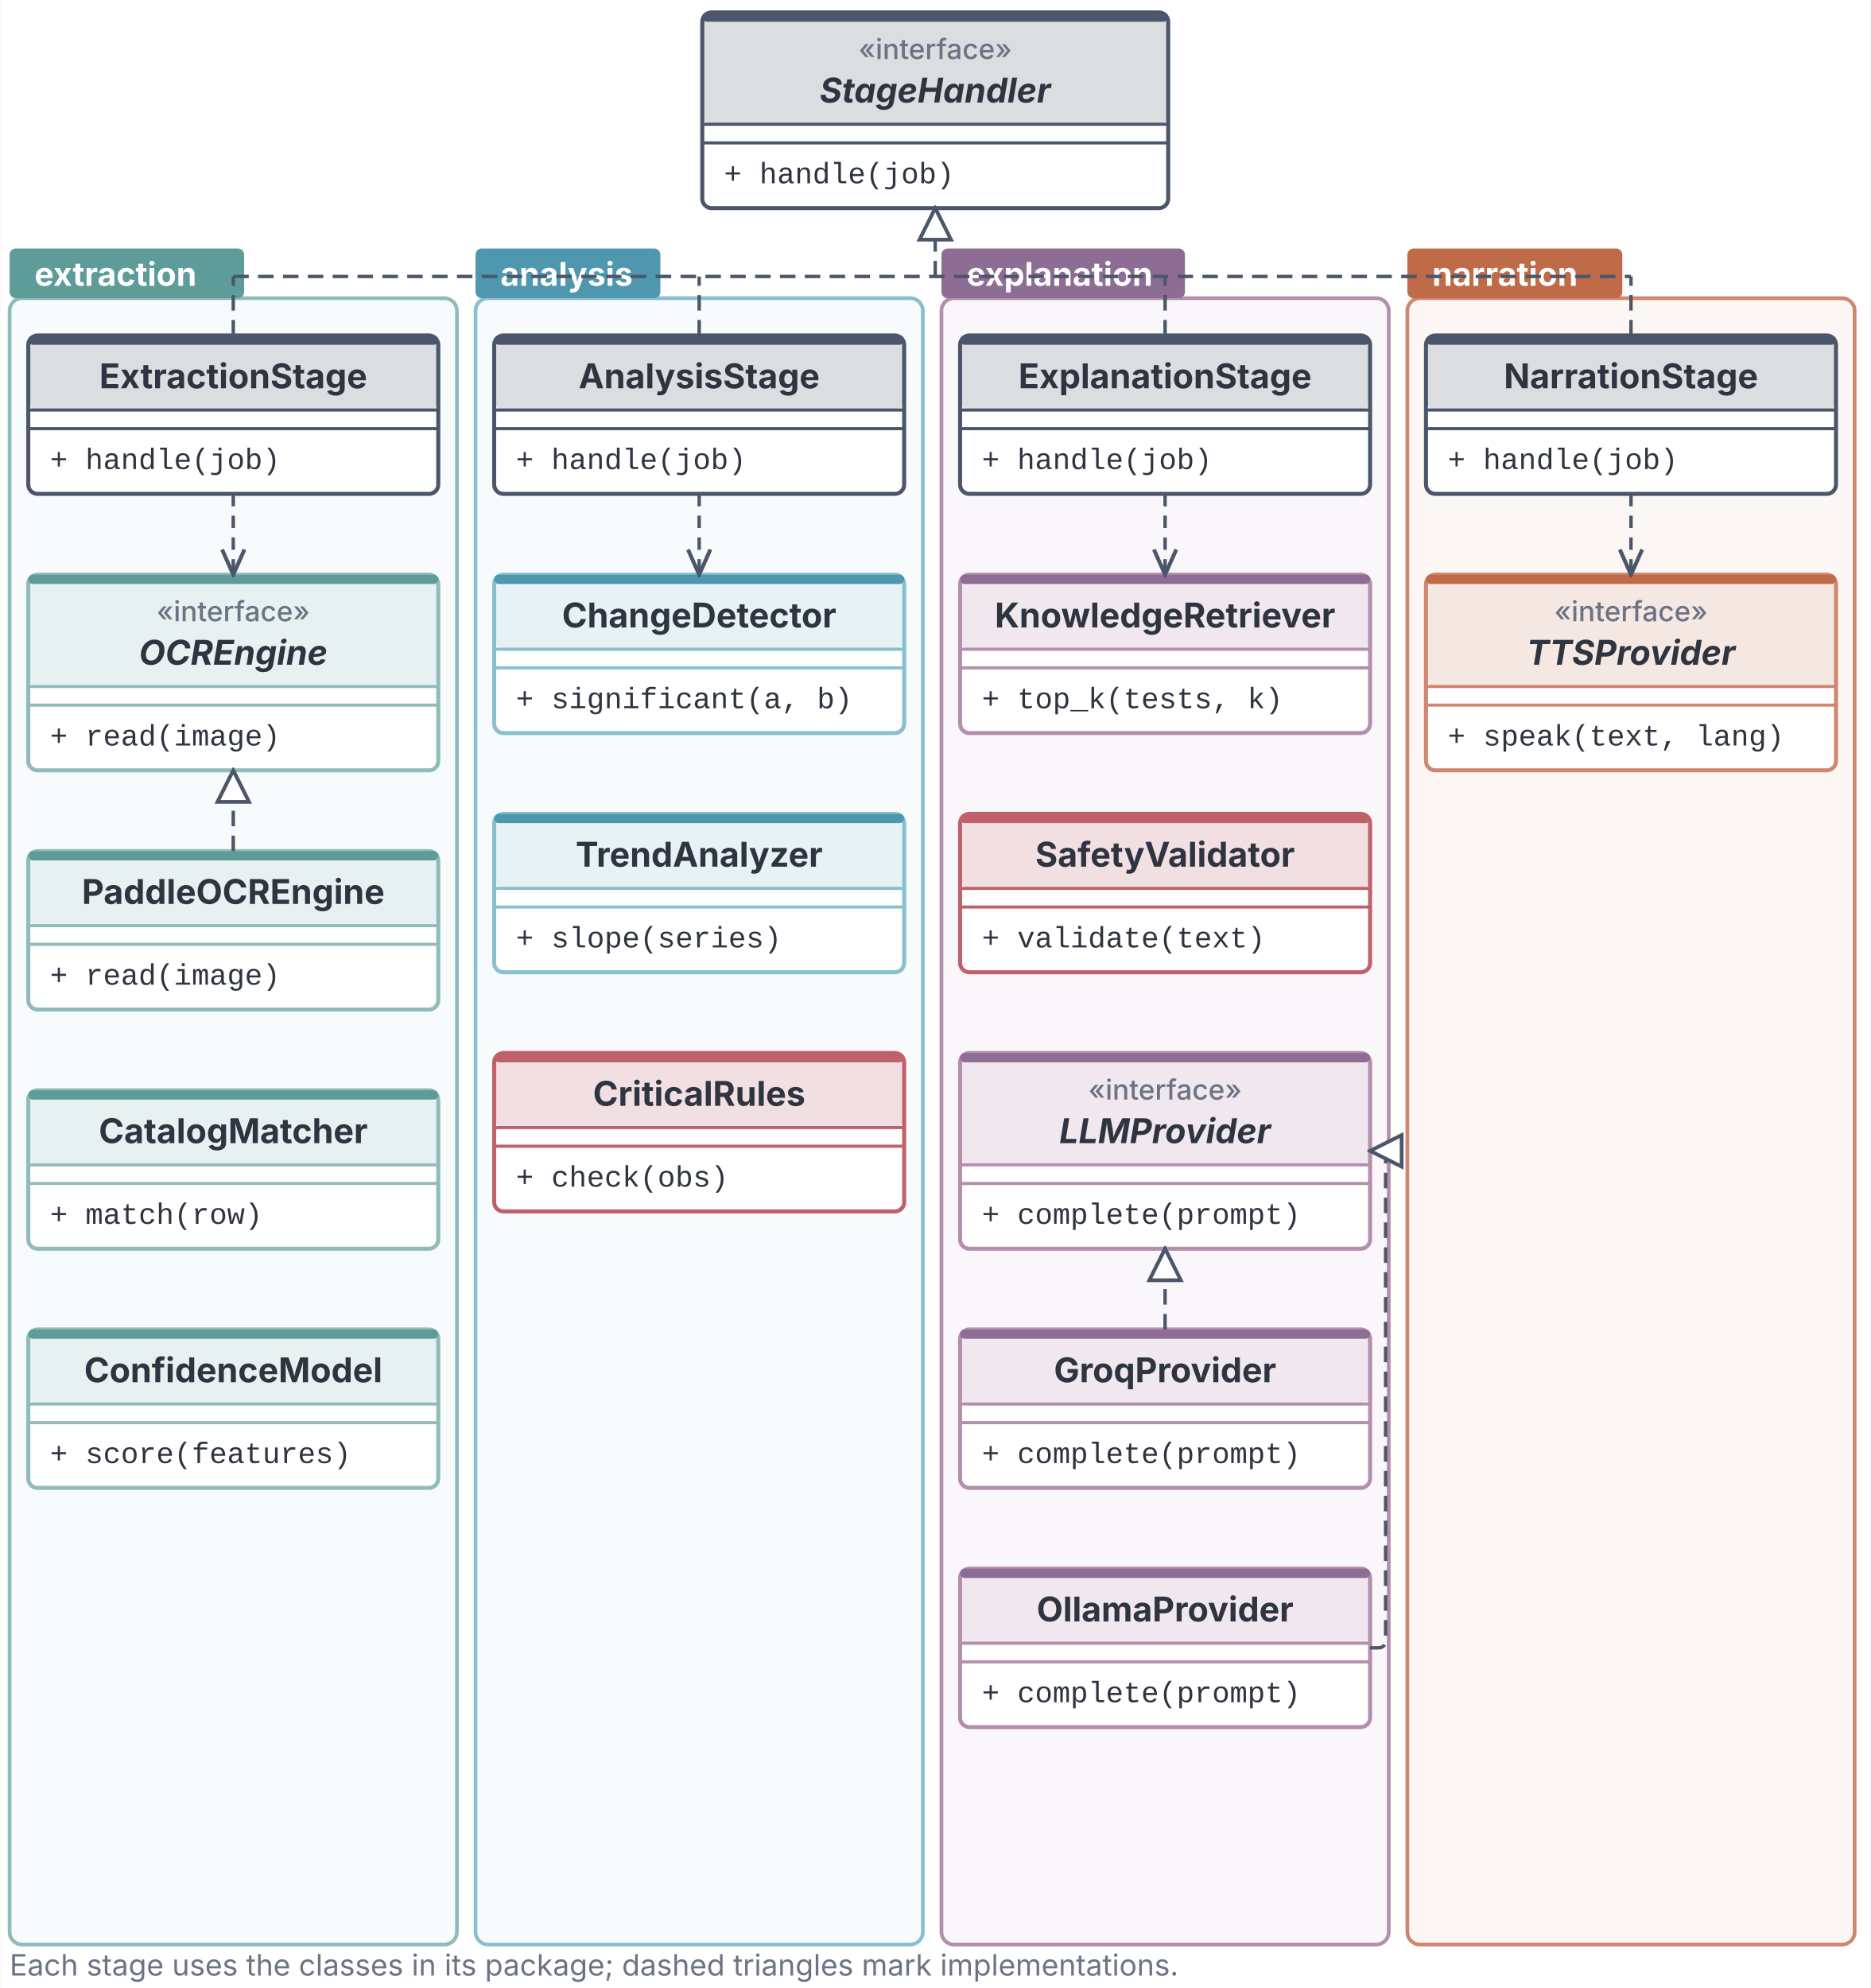
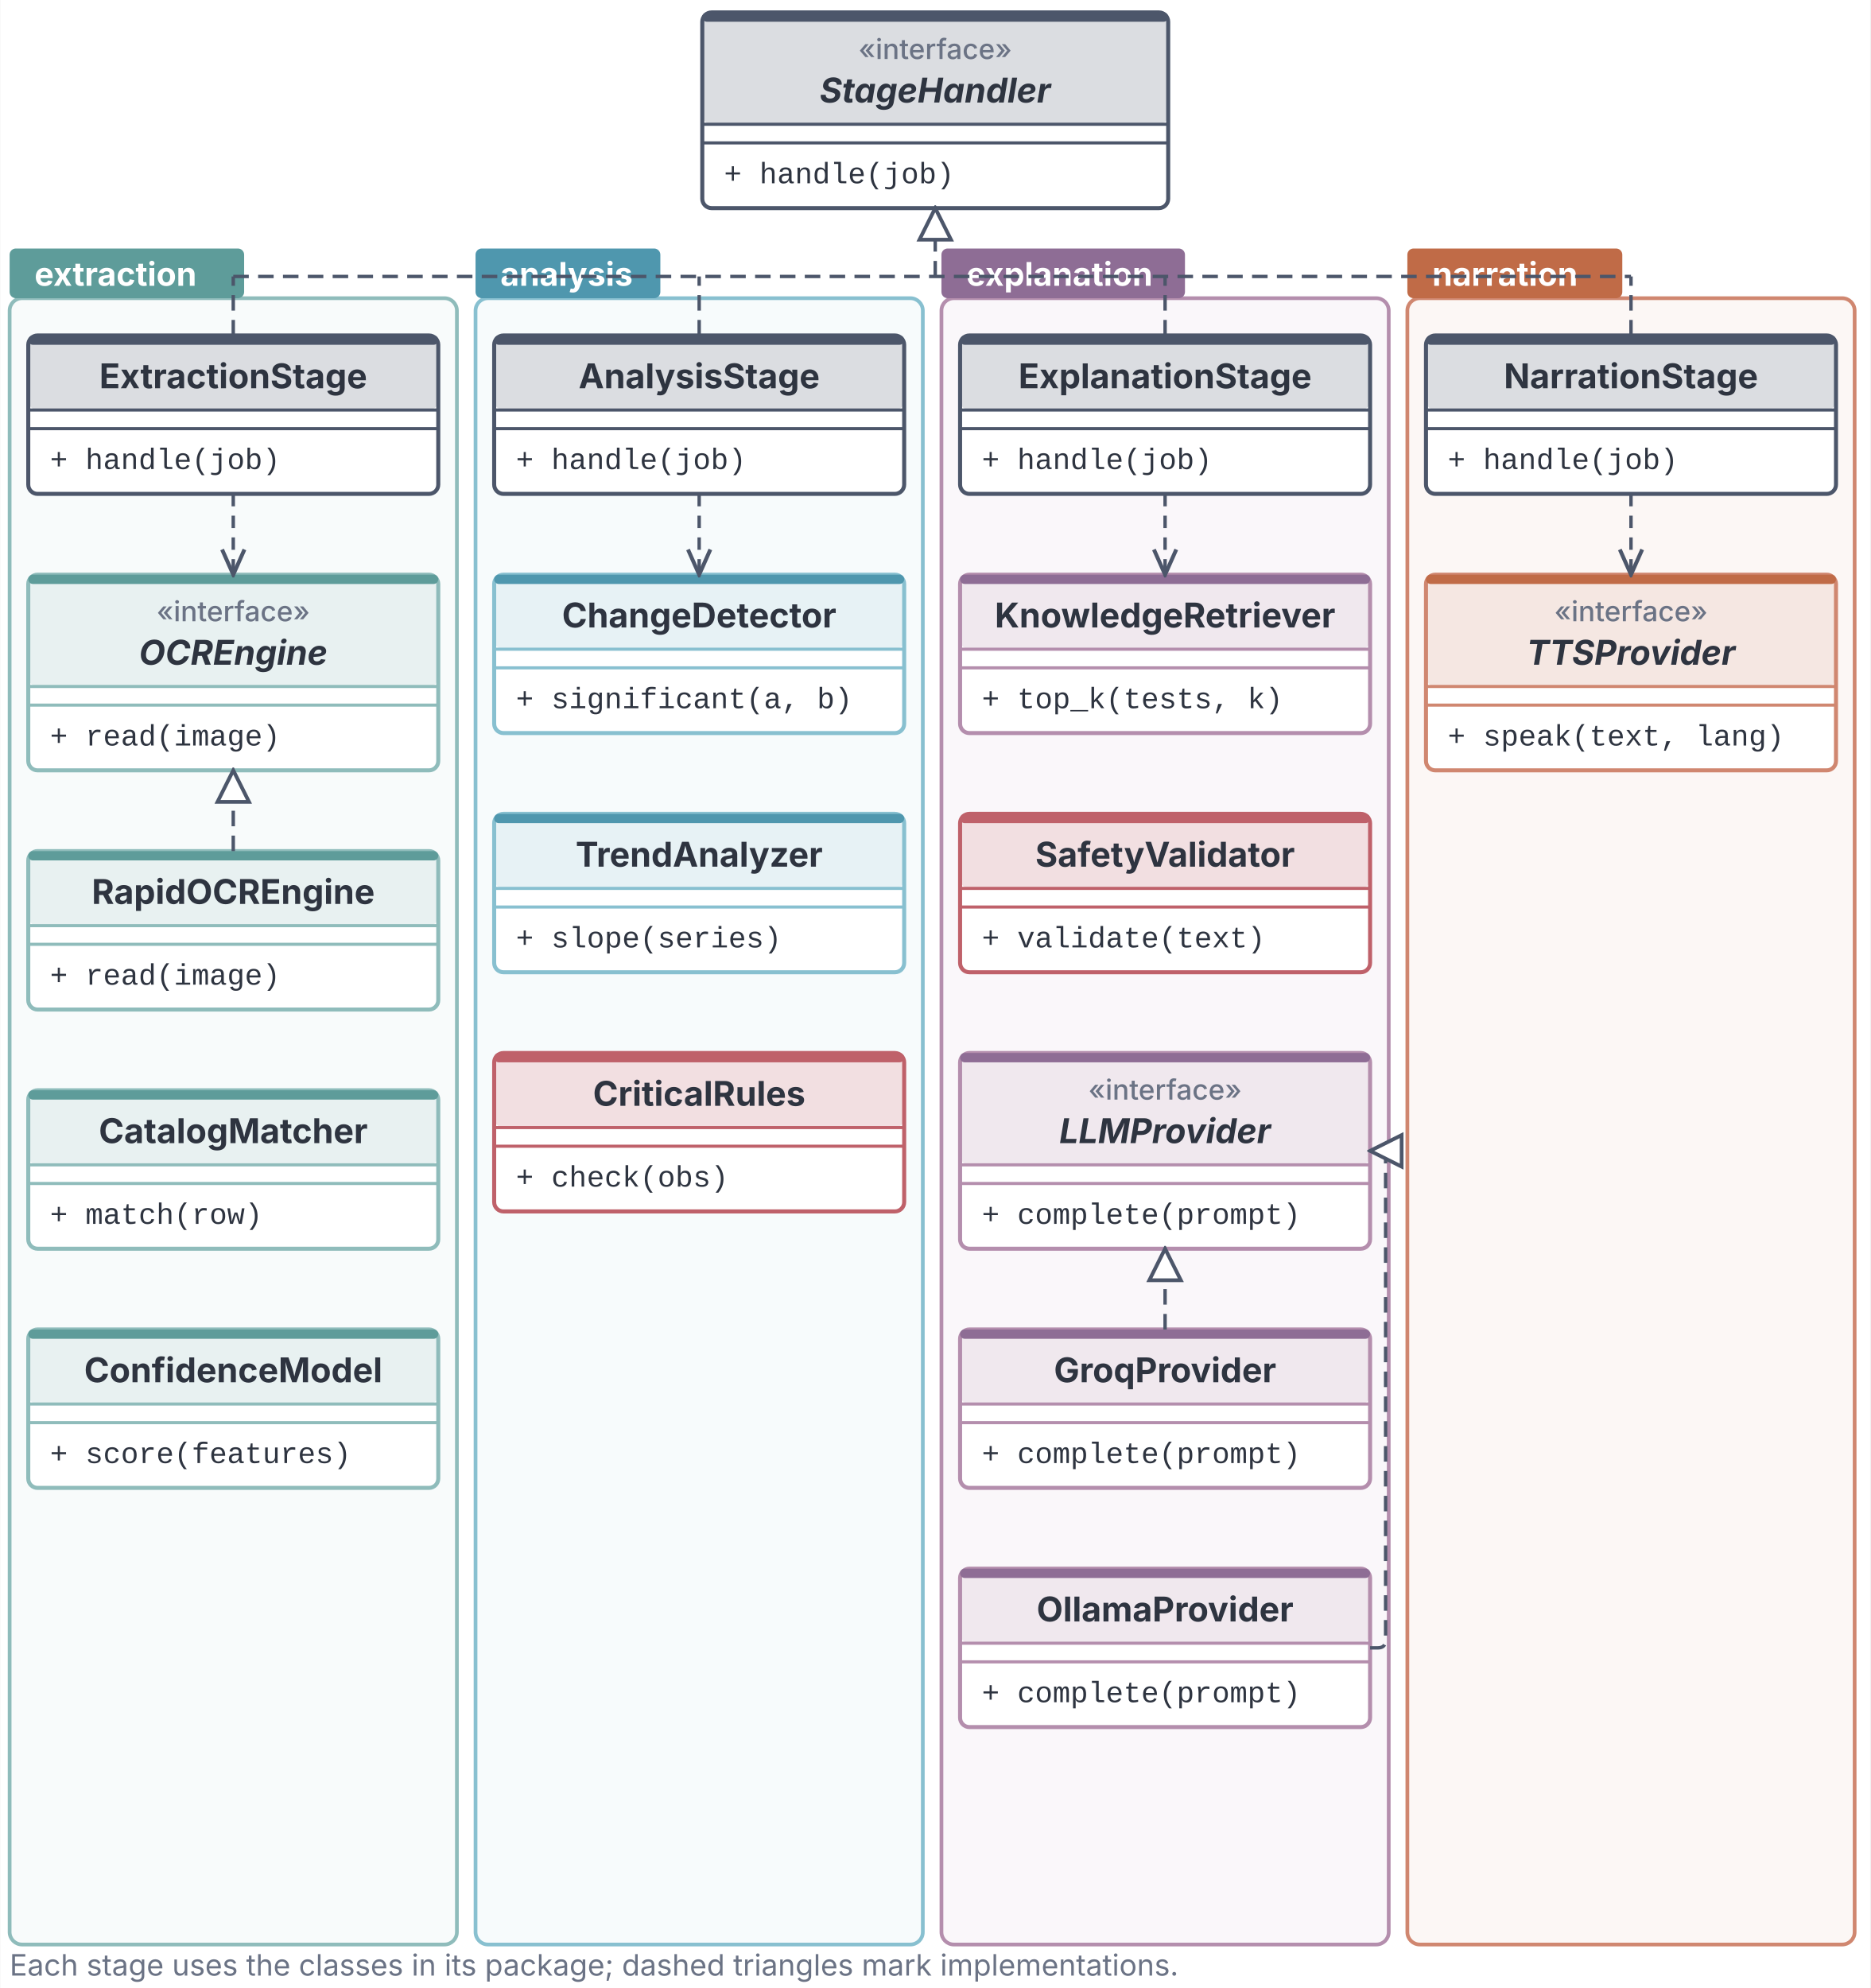
<svg xmlns="http://www.w3.org/2000/svg" width="15.93cm" height="16.93cm" viewBox="0 0 602 640" role="img">
  <defs>
    <marker id="m-triangle-4C566A" viewBox="0 0 13 13" refX="12" refY="6.5" markerWidth="12" markerHeight="12" orient="auto-start-reverse" markerUnits="userSpaceOnUse">
      <path d="M1,1 L12,6.5 L1,12 z" fill="#FFFFFF" stroke="#4C566A" stroke-width="1.3" />
    </marker>
    <marker id="m-open-4C566A" viewBox="0 0 11 10" refX="10" refY="5" markerWidth="9" markerHeight="9" orient="auto-start-reverse">
      <path d="M1,1 L10,5 L1,9" fill="none" stroke="#4C566A" stroke-width="1.4" />
    </marker>
  </defs>
  <g font-family="Inter, 'Segoe UI', 'Helvetica Neue', Helvetica, Arial, sans-serif">
    <rect width="602" height="640" fill="#FFFFFF" />
    <rect x="226.0" y="4.0" width="150.0" height="63.0" rx="3" fill="#FFFFFF" stroke="#4C566A" stroke-width="1.3" />
    <rect x="226.0" y="4.0" width="150.0" height="36.0" rx="3" fill="#4C566A" fill-opacity="0.2" stroke="none" stroke-width="1.2" />
    <rect x="226.0" y="4.0" width="150.0" height="3.0" rx="1.5" fill="#4C566A" stroke="none" stroke-width="1.2" />
    <text x="301.0" y="19.0" font-size="9" font-weight="500" fill="#6B7385" text-anchor="middle">«interface»</text>
    <text x="301.0" y="33.0" font-size="11" font-weight="700" fill="#2E3440" text-anchor="middle" font-style="italic">StageHandler</text>
    <line x1="226.0" y1="40.0" x2="376.0" y2="40.0" stroke="#4C566A" stroke-width="1" />
    <line x1="226.0" y1="46.0" x2="376.0" y2="46.0" stroke="#4C566A" stroke-width="1" />
    <text x="233.0" y="59.0" font-size="9.5" font-weight="400" fill="#2E3440" text-anchor="start" font-family="'JetBrains Mono', Consolas, 'Courier New', monospace">+ handle(job)</text>
    <rect x="3.0" y="96.0" width="144.0" height="530.0" rx="4" fill="#8FBCBB" fill-opacity="0.07" stroke="#8FBCBB" stroke-width="1.2" />
    <rect x="3.0" y="80.0" width="75.5" height="16.0" rx="2" fill="#5E9C9A" stroke="none" stroke-width="1.2" />
    <text x="11.0" y="92.0" font-size="10.5" font-weight="700" fill="#FFFFFF" text-anchor="start">extraction</text>
    <rect x="9.0" y="108.0" width="132.0" height="51.0" rx="3" fill="#FFFFFF" stroke="#4C566A" stroke-width="1.3" />
    <rect x="9.0" y="108.0" width="132.0" height="24.0" rx="3" fill="#4C566A" fill-opacity="0.2" stroke="none" stroke-width="1.2" />
    <rect x="9.0" y="108.0" width="132.0" height="3.0" rx="1.5" fill="#4C566A" stroke="none" stroke-width="1.2" />
    <text x="75.0" y="125.0" font-size="11" font-weight="700" fill="#2E3440" text-anchor="middle">ExtractionStage</text>
    <line x1="9.0" y1="132.0" x2="141.0" y2="132.0" stroke="#4C566A" stroke-width="1" />
    <line x1="9.0" y1="138.0" x2="141.0" y2="138.0" stroke="#4C566A" stroke-width="1" />
    <text x="16.0" y="151.0" font-size="9.5" font-weight="400" fill="#2E3440" text-anchor="start" font-family="'JetBrains Mono', Consolas, 'Courier New', monospace">+ handle(job)</text>
    <rect x="9.0" y="185.0" width="132.0" height="63.0" rx="3" fill="#FFFFFF" stroke="#8FBCBB" stroke-width="1.3" />
    <rect x="9.0" y="185.0" width="132.0" height="36.0" rx="3" fill="#8FBCBB" fill-opacity="0.2" stroke="none" stroke-width="1.2" />
    <rect x="9.0" y="185.0" width="132.0" height="3.0" rx="1.5" fill="#5E9C9A" stroke="none" stroke-width="1.2" />
    <text x="75.0" y="200.0" font-size="9" font-weight="500" fill="#6B7385" text-anchor="middle">«interface»</text>
    <text x="75.0" y="214.0" font-size="11" font-weight="700" fill="#2E3440" text-anchor="middle" font-style="italic">OCREngine</text>
    <line x1="9.0" y1="221.0" x2="141.0" y2="221.0" stroke="#8FBCBB" stroke-width="1" />
    <line x1="9.0" y1="227.0" x2="141.0" y2="227.0" stroke="#8FBCBB" stroke-width="1" />
    <text x="16.0" y="240.0" font-size="9.5" font-weight="400" fill="#2E3440" text-anchor="start" font-family="'JetBrains Mono', Consolas, 'Courier New', monospace">+ read(image)</text>
    <rect x="9.0" y="274.0" width="132.0" height="51.0" rx="3" fill="#FFFFFF" stroke="#8FBCBB" stroke-width="1.3" />
    <rect x="9.0" y="274.0" width="132.0" height="24.0" rx="3" fill="#8FBCBB" fill-opacity="0.2" stroke="none" stroke-width="1.2" />
    <rect x="9.0" y="274.0" width="132.0" height="3.0" rx="1.5" fill="#5E9C9A" stroke="none" stroke-width="1.2" />
-     <text x="75.0" y="291.0" font-size="11" font-weight="700" fill="#2E3440" text-anchor="middle">PaddleOCREngine</text>
+     <text x="75.0" y="291.0" font-size="11" font-weight="700" fill="#2E3440" text-anchor="middle">RapidOCREngine</text>
    <line x1="9.0" y1="298.0" x2="141.0" y2="298.0" stroke="#8FBCBB" stroke-width="1" />
    <line x1="9.0" y1="304.0" x2="141.0" y2="304.0" stroke="#8FBCBB" stroke-width="1" />
    <text x="16.0" y="317.0" font-size="9.5" font-weight="400" fill="#2E3440" text-anchor="start" font-family="'JetBrains Mono', Consolas, 'Courier New', monospace">+ read(image)</text>
    <rect x="9.0" y="351.0" width="132.0" height="51.0" rx="3" fill="#FFFFFF" stroke="#8FBCBB" stroke-width="1.3" />
    <rect x="9.0" y="351.0" width="132.0" height="24.0" rx="3" fill="#8FBCBB" fill-opacity="0.2" stroke="none" stroke-width="1.2" />
    <rect x="9.0" y="351.0" width="132.0" height="3.0" rx="1.5" fill="#5E9C9A" stroke="none" stroke-width="1.2" />
    <text x="75.0" y="368.0" font-size="11" font-weight="700" fill="#2E3440" text-anchor="middle">CatalogMatcher</text>
    <line x1="9.0" y1="375.0" x2="141.0" y2="375.0" stroke="#8FBCBB" stroke-width="1" />
    <line x1="9.0" y1="381.0" x2="141.0" y2="381.0" stroke="#8FBCBB" stroke-width="1" />
    <text x="16.0" y="394.0" font-size="9.5" font-weight="400" fill="#2E3440" text-anchor="start" font-family="'JetBrains Mono', Consolas, 'Courier New', monospace">+ match(row)</text>
    <rect x="9.0" y="428.0" width="132.0" height="51.0" rx="3" fill="#FFFFFF" stroke="#8FBCBB" stroke-width="1.3" />
    <rect x="9.0" y="428.0" width="132.0" height="24.0" rx="3" fill="#8FBCBB" fill-opacity="0.2" stroke="none" stroke-width="1.2" />
    <rect x="9.0" y="428.0" width="132.0" height="3.0" rx="1.5" fill="#5E9C9A" stroke="none" stroke-width="1.2" />
    <text x="75.0" y="445.0" font-size="11" font-weight="700" fill="#2E3440" text-anchor="middle">ConfidenceModel</text>
    <line x1="9.0" y1="452.0" x2="141.0" y2="452.0" stroke="#8FBCBB" stroke-width="1" />
    <line x1="9.0" y1="458.0" x2="141.0" y2="458.0" stroke="#8FBCBB" stroke-width="1" />
    <text x="16.0" y="471.0" font-size="9.5" font-weight="400" fill="#2E3440" text-anchor="start" font-family="'JetBrains Mono', Consolas, 'Courier New', monospace">+ score(features)</text>
    <rect x="153.0" y="96.0" width="144.0" height="530.0" rx="4" fill="#88C0D0" fill-opacity="0.07" stroke="#88C0D0" stroke-width="1.2" />
    <rect x="153.0" y="80.0" width="59.5" height="16.0" rx="2" fill="#4F97AE" stroke="none" stroke-width="1.2" />
    <text x="161.0" y="92.0" font-size="10.5" font-weight="700" fill="#FFFFFF" text-anchor="start">analysis</text>
    <rect x="159.0" y="108.0" width="132.0" height="51.0" rx="3" fill="#FFFFFF" stroke="#4C566A" stroke-width="1.3" />
    <rect x="159.0" y="108.0" width="132.0" height="24.0" rx="3" fill="#4C566A" fill-opacity="0.2" stroke="none" stroke-width="1.2" />
    <rect x="159.0" y="108.0" width="132.0" height="3.0" rx="1.5" fill="#4C566A" stroke="none" stroke-width="1.2" />
    <text x="225.0" y="125.0" font-size="11" font-weight="700" fill="#2E3440" text-anchor="middle">AnalysisStage</text>
    <line x1="159.0" y1="132.0" x2="291.0" y2="132.0" stroke="#4C566A" stroke-width="1" />
    <line x1="159.0" y1="138.0" x2="291.0" y2="138.0" stroke="#4C566A" stroke-width="1" />
    <text x="166.0" y="151.0" font-size="9.5" font-weight="400" fill="#2E3440" text-anchor="start" font-family="'JetBrains Mono', Consolas, 'Courier New', monospace">+ handle(job)</text>
    <rect x="159.0" y="185.0" width="132.0" height="51.0" rx="3" fill="#FFFFFF" stroke="#88C0D0" stroke-width="1.3" />
    <rect x="159.0" y="185.0" width="132.0" height="24.0" rx="3" fill="#88C0D0" fill-opacity="0.2" stroke="none" stroke-width="1.2" />
    <rect x="159.0" y="185.0" width="132.0" height="3.0" rx="1.5" fill="#4F97AE" stroke="none" stroke-width="1.2" />
    <text x="225.0" y="202.0" font-size="11" font-weight="700" fill="#2E3440" text-anchor="middle">ChangeDetector</text>
    <line x1="159.0" y1="209.0" x2="291.0" y2="209.0" stroke="#88C0D0" stroke-width="1" />
    <line x1="159.0" y1="215.0" x2="291.0" y2="215.0" stroke="#88C0D0" stroke-width="1" />
    <text x="166.0" y="228.0" font-size="9.5" font-weight="400" fill="#2E3440" text-anchor="start" font-family="'JetBrains Mono', Consolas, 'Courier New', monospace">+ significant(a, b)</text>
    <rect x="159.0" y="262.0" width="132.0" height="51.0" rx="3" fill="#FFFFFF" stroke="#88C0D0" stroke-width="1.3" />
    <rect x="159.0" y="262.0" width="132.0" height="24.0" rx="3" fill="#88C0D0" fill-opacity="0.2" stroke="none" stroke-width="1.2" />
    <rect x="159.0" y="262.0" width="132.0" height="3.0" rx="1.5" fill="#4F97AE" stroke="none" stroke-width="1.2" />
    <text x="225.0" y="279.0" font-size="11" font-weight="700" fill="#2E3440" text-anchor="middle">TrendAnalyzer</text>
    <line x1="159.0" y1="286.0" x2="291.0" y2="286.0" stroke="#88C0D0" stroke-width="1" />
    <line x1="159.0" y1="292.0" x2="291.0" y2="292.0" stroke="#88C0D0" stroke-width="1" />
    <text x="166.0" y="305.0" font-size="9.5" font-weight="400" fill="#2E3440" text-anchor="start" font-family="'JetBrains Mono', Consolas, 'Courier New', monospace">+ slope(series)</text>
    <rect x="159.0" y="339.0" width="132.0" height="51.0" rx="3" fill="#FFFFFF" stroke="#BF616A" stroke-width="1.3" />
    <rect x="159.0" y="339.0" width="132.0" height="24.0" rx="3" fill="#BF616A" fill-opacity="0.2" stroke="none" stroke-width="1.2" />
    <rect x="159.0" y="339.0" width="132.0" height="3.0" rx="1.5" fill="#BF616A" stroke="none" stroke-width="1.2" />
    <text x="225.0" y="356.0" font-size="11" font-weight="700" fill="#2E3440" text-anchor="middle">CriticalRules</text>
    <line x1="159.0" y1="363.0" x2="291.0" y2="363.0" stroke="#BF616A" stroke-width="1" />
    <line x1="159.0" y1="369.0" x2="291.0" y2="369.0" stroke="#BF616A" stroke-width="1" />
    <text x="166.0" y="382.0" font-size="9.5" font-weight="400" fill="#2E3440" text-anchor="start" font-family="'JetBrains Mono', Consolas, 'Courier New', monospace">+ check(obs)</text>
    <rect x="303.0" y="96.0" width="144.0" height="530.0" rx="4" fill="#B48EAD" fill-opacity="0.07" stroke="#B48EAD" stroke-width="1.2" />
    <rect x="303.0" y="80.0" width="78.4" height="16.0" rx="2" fill="#8E6D95" stroke="none" stroke-width="1.2" />
    <text x="311.0" y="92.0" font-size="10.5" font-weight="700" fill="#FFFFFF" text-anchor="start">explanation</text>
    <rect x="309.0" y="108.0" width="132.0" height="51.0" rx="3" fill="#FFFFFF" stroke="#4C566A" stroke-width="1.3" />
    <rect x="309.0" y="108.0" width="132.0" height="24.0" rx="3" fill="#4C566A" fill-opacity="0.2" stroke="none" stroke-width="1.2" />
    <rect x="309.0" y="108.0" width="132.0" height="3.0" rx="1.5" fill="#4C566A" stroke="none" stroke-width="1.2" />
    <text x="375.0" y="125.0" font-size="11" font-weight="700" fill="#2E3440" text-anchor="middle">ExplanationStage</text>
    <line x1="309.0" y1="132.0" x2="441.0" y2="132.0" stroke="#4C566A" stroke-width="1" />
    <line x1="309.0" y1="138.0" x2="441.0" y2="138.0" stroke="#4C566A" stroke-width="1" />
    <text x="316.0" y="151.0" font-size="9.5" font-weight="400" fill="#2E3440" text-anchor="start" font-family="'JetBrains Mono', Consolas, 'Courier New', monospace">+ handle(job)</text>
    <rect x="309.0" y="185.0" width="132.0" height="51.0" rx="3" fill="#FFFFFF" stroke="#B48EAD" stroke-width="1.3" />
    <rect x="309.0" y="185.0" width="132.0" height="24.0" rx="3" fill="#B48EAD" fill-opacity="0.2" stroke="none" stroke-width="1.2" />
    <rect x="309.0" y="185.0" width="132.0" height="3.0" rx="1.5" fill="#8E6D95" stroke="none" stroke-width="1.2" />
    <text x="375.0" y="202.0" font-size="11" font-weight="700" fill="#2E3440" text-anchor="middle">KnowledgeRetriever</text>
    <line x1="309.0" y1="209.0" x2="441.0" y2="209.0" stroke="#B48EAD" stroke-width="1" />
    <line x1="309.0" y1="215.0" x2="441.0" y2="215.0" stroke="#B48EAD" stroke-width="1" />
    <text x="316.0" y="228.0" font-size="9.5" font-weight="400" fill="#2E3440" text-anchor="start" font-family="'JetBrains Mono', Consolas, 'Courier New', monospace">+ top_k(tests, k)</text>
    <rect x="309.0" y="262.0" width="132.0" height="51.0" rx="3" fill="#FFFFFF" stroke="#BF616A" stroke-width="1.3" />
    <rect x="309.0" y="262.0" width="132.0" height="24.0" rx="3" fill="#BF616A" fill-opacity="0.2" stroke="none" stroke-width="1.2" />
    <rect x="309.0" y="262.0" width="132.0" height="3.0" rx="1.5" fill="#BF616A" stroke="none" stroke-width="1.2" />
    <text x="375.0" y="279.0" font-size="11" font-weight="700" fill="#2E3440" text-anchor="middle">SafetyValidator</text>
    <line x1="309.0" y1="286.0" x2="441.0" y2="286.0" stroke="#BF616A" stroke-width="1" />
    <line x1="309.0" y1="292.0" x2="441.0" y2="292.0" stroke="#BF616A" stroke-width="1" />
    <text x="316.0" y="305.0" font-size="9.5" font-weight="400" fill="#2E3440" text-anchor="start" font-family="'JetBrains Mono', Consolas, 'Courier New', monospace">+ validate(text)</text>
    <rect x="309.0" y="339.0" width="132.0" height="63.0" rx="3" fill="#FFFFFF" stroke="#B48EAD" stroke-width="1.3" />
    <rect x="309.0" y="339.0" width="132.0" height="36.0" rx="3" fill="#B48EAD" fill-opacity="0.2" stroke="none" stroke-width="1.2" />
    <rect x="309.0" y="339.0" width="132.0" height="3.0" rx="1.5" fill="#8E6D95" stroke="none" stroke-width="1.2" />
    <text x="375.0" y="354.0" font-size="9" font-weight="500" fill="#6B7385" text-anchor="middle">«interface»</text>
    <text x="375.0" y="368.0" font-size="11" font-weight="700" fill="#2E3440" text-anchor="middle" font-style="italic">LLMProvider</text>
    <line x1="309.0" y1="375.0" x2="441.0" y2="375.0" stroke="#B48EAD" stroke-width="1" />
    <line x1="309.0" y1="381.0" x2="441.0" y2="381.0" stroke="#B48EAD" stroke-width="1" />
    <text x="316.0" y="394.0" font-size="9.5" font-weight="400" fill="#2E3440" text-anchor="start" font-family="'JetBrains Mono', Consolas, 'Courier New', monospace">+ complete(prompt)</text>
    <rect x="309.0" y="428.0" width="132.0" height="51.0" rx="3" fill="#FFFFFF" stroke="#B48EAD" stroke-width="1.3" />
    <rect x="309.0" y="428.0" width="132.0" height="24.0" rx="3" fill="#B48EAD" fill-opacity="0.2" stroke="none" stroke-width="1.2" />
    <rect x="309.0" y="428.0" width="132.0" height="3.0" rx="1.5" fill="#8E6D95" stroke="none" stroke-width="1.2" />
    <text x="375.0" y="445.0" font-size="11" font-weight="700" fill="#2E3440" text-anchor="middle">GroqProvider</text>
    <line x1="309.0" y1="452.0" x2="441.0" y2="452.0" stroke="#B48EAD" stroke-width="1" />
    <line x1="309.0" y1="458.0" x2="441.0" y2="458.0" stroke="#B48EAD" stroke-width="1" />
    <text x="316.0" y="471.0" font-size="9.5" font-weight="400" fill="#2E3440" text-anchor="start" font-family="'JetBrains Mono', Consolas, 'Courier New', monospace">+ complete(prompt)</text>
    <rect x="309.0" y="505.0" width="132.0" height="51.0" rx="3" fill="#FFFFFF" stroke="#B48EAD" stroke-width="1.3" />
    <rect x="309.0" y="505.0" width="132.0" height="24.0" rx="3" fill="#B48EAD" fill-opacity="0.2" stroke="none" stroke-width="1.2" />
    <rect x="309.0" y="505.0" width="132.0" height="3.0" rx="1.5" fill="#8E6D95" stroke="none" stroke-width="1.2" />
    <text x="375.0" y="522.0" font-size="11" font-weight="700" fill="#2E3440" text-anchor="middle">OllamaProvider</text>
    <line x1="309.0" y1="529.0" x2="441.0" y2="529.0" stroke="#B48EAD" stroke-width="1" />
    <line x1="309.0" y1="535.0" x2="441.0" y2="535.0" stroke="#B48EAD" stroke-width="1" />
    <text x="316.0" y="548.0" font-size="9.5" font-weight="400" fill="#2E3440" text-anchor="start" font-family="'JetBrains Mono', Consolas, 'Courier New', monospace">+ complete(prompt)</text>
    <rect x="453.0" y="96.0" width="144.0" height="530.0" rx="4" fill="#D08770" fill-opacity="0.07" stroke="#D08770" stroke-width="1.2" />
    <rect x="453.0" y="80.0" width="69.2" height="16.0" rx="2" fill="#C06B47" stroke="none" stroke-width="1.2" />
    <text x="461.0" y="92.0" font-size="10.5" font-weight="700" fill="#FFFFFF" text-anchor="start">narration</text>
    <rect x="459.0" y="108.0" width="132.0" height="51.0" rx="3" fill="#FFFFFF" stroke="#4C566A" stroke-width="1.3" />
    <rect x="459.0" y="108.0" width="132.0" height="24.0" rx="3" fill="#4C566A" fill-opacity="0.2" stroke="none" stroke-width="1.2" />
    <rect x="459.0" y="108.0" width="132.0" height="3.0" rx="1.5" fill="#4C566A" stroke="none" stroke-width="1.2" />
    <text x="525.0" y="125.0" font-size="11" font-weight="700" fill="#2E3440" text-anchor="middle">NarrationStage</text>
    <line x1="459.0" y1="132.0" x2="591.0" y2="132.0" stroke="#4C566A" stroke-width="1" />
    <line x1="459.0" y1="138.0" x2="591.0" y2="138.0" stroke="#4C566A" stroke-width="1" />
    <text x="466.0" y="151.0" font-size="9.5" font-weight="400" fill="#2E3440" text-anchor="start" font-family="'JetBrains Mono', Consolas, 'Courier New', monospace">+ handle(job)</text>
    <rect x="459.0" y="185.0" width="132.0" height="63.0" rx="3" fill="#FFFFFF" stroke="#D08770" stroke-width="1.3" />
    <rect x="459.0" y="185.0" width="132.0" height="36.0" rx="3" fill="#D08770" fill-opacity="0.2" stroke="none" stroke-width="1.2" />
    <rect x="459.0" y="185.0" width="132.0" height="3.0" rx="1.5" fill="#C06B47" stroke="none" stroke-width="1.2" />
    <text x="525.0" y="200.0" font-size="9" font-weight="500" fill="#6B7385" text-anchor="middle">«interface»</text>
    <text x="525.0" y="214.0" font-size="11" font-weight="700" fill="#2E3440" text-anchor="middle" font-style="italic">TTSProvider</text>
    <line x1="459.0" y1="221.0" x2="591.0" y2="221.0" stroke="#D08770" stroke-width="1" />
    <line x1="459.0" y1="227.0" x2="591.0" y2="227.0" stroke="#D08770" stroke-width="1" />
    <text x="466.0" y="240.0" font-size="9.5" font-weight="400" fill="#2E3440" text-anchor="start" font-family="'JetBrains Mono', Consolas, 'Courier New', monospace">+ speak(text, lang)</text>
    <path d="M75.0,108.0 L75.0,89.0" fill="none" stroke="#4C566A" stroke-width="1.1" stroke-linejoin="round" stroke-dasharray="5 3" />
    <path d="M225.0,108.0 L225.0,89.0" fill="none" stroke="#4C566A" stroke-width="1.1" stroke-linejoin="round" stroke-dasharray="5 3" />
    <path d="M375.0,108.0 L375.0,89.0" fill="none" stroke="#4C566A" stroke-width="1.1" stroke-linejoin="round" stroke-dasharray="5 3" />
    <path d="M525.0,108.0 L525.0,89.0" fill="none" stroke="#4C566A" stroke-width="1.1" stroke-linejoin="round" stroke-dasharray="5 3" />
    <path d="M75.0,89.0 L525.0,89.0" fill="none" stroke="#4C566A" stroke-width="1.1" stroke-linejoin="round" stroke-dasharray="5 3" />
    <path d="M301.0,89.0 L301.0,67.0" fill="none" stroke="#4C566A" stroke-width="1.1" stroke-linejoin="round" stroke-dasharray="5 3" marker-end="url(#m-triangle-4C566A)" />
    <path d="M75.0,159.0 L75.0,185.0" fill="none" stroke="#4C566A" stroke-width="1.1" stroke-linejoin="round" stroke-dasharray="4 3" marker-end="url(#m-open-4C566A)" />
    <path d="M225.0,159.0 L225.0,185.0" fill="none" stroke="#4C566A" stroke-width="1.1" stroke-linejoin="round" stroke-dasharray="4 3" marker-end="url(#m-open-4C566A)" />
    <path d="M375.0,159.0 L375.0,185.0" fill="none" stroke="#4C566A" stroke-width="1.1" stroke-linejoin="round" stroke-dasharray="4 3" marker-end="url(#m-open-4C566A)" />
    <path d="M525.0,159.0 L525.0,185.0" fill="none" stroke="#4C566A" stroke-width="1.1" stroke-linejoin="round" stroke-dasharray="4 3" marker-end="url(#m-open-4C566A)" />
    <path d="M75.0,274.0 L75.0,248.0" fill="none" stroke="#4C566A" stroke-width="1.1" stroke-linejoin="round" stroke-dasharray="5 3" marker-end="url(#m-triangle-4C566A)" />
    <path d="M375.0,428.0 L375.0,402.0" fill="none" stroke="#4C566A" stroke-width="1.1" stroke-linejoin="round" stroke-dasharray="5 3" marker-end="url(#m-triangle-4C566A)" />
    <path d="M441.0,530.5 L443.5,530.5 Q446.0,530.5 446.0,528.0 L446.0,373.0 Q446.0,370.5 443.5,370.5 L441.0,370.5" fill="none" stroke="#4C566A" stroke-width="1.1" stroke-linejoin="round" stroke-dasharray="5 3" marker-end="url(#m-triangle-4C566A)" />
    <text x="3.0" y="636.0" font-size="9.5" font-weight="400" fill="#6B7385" text-anchor="start">Each stage uses the classes in its package; dashed triangles mark implementations.</text>
  </g>
</svg>
